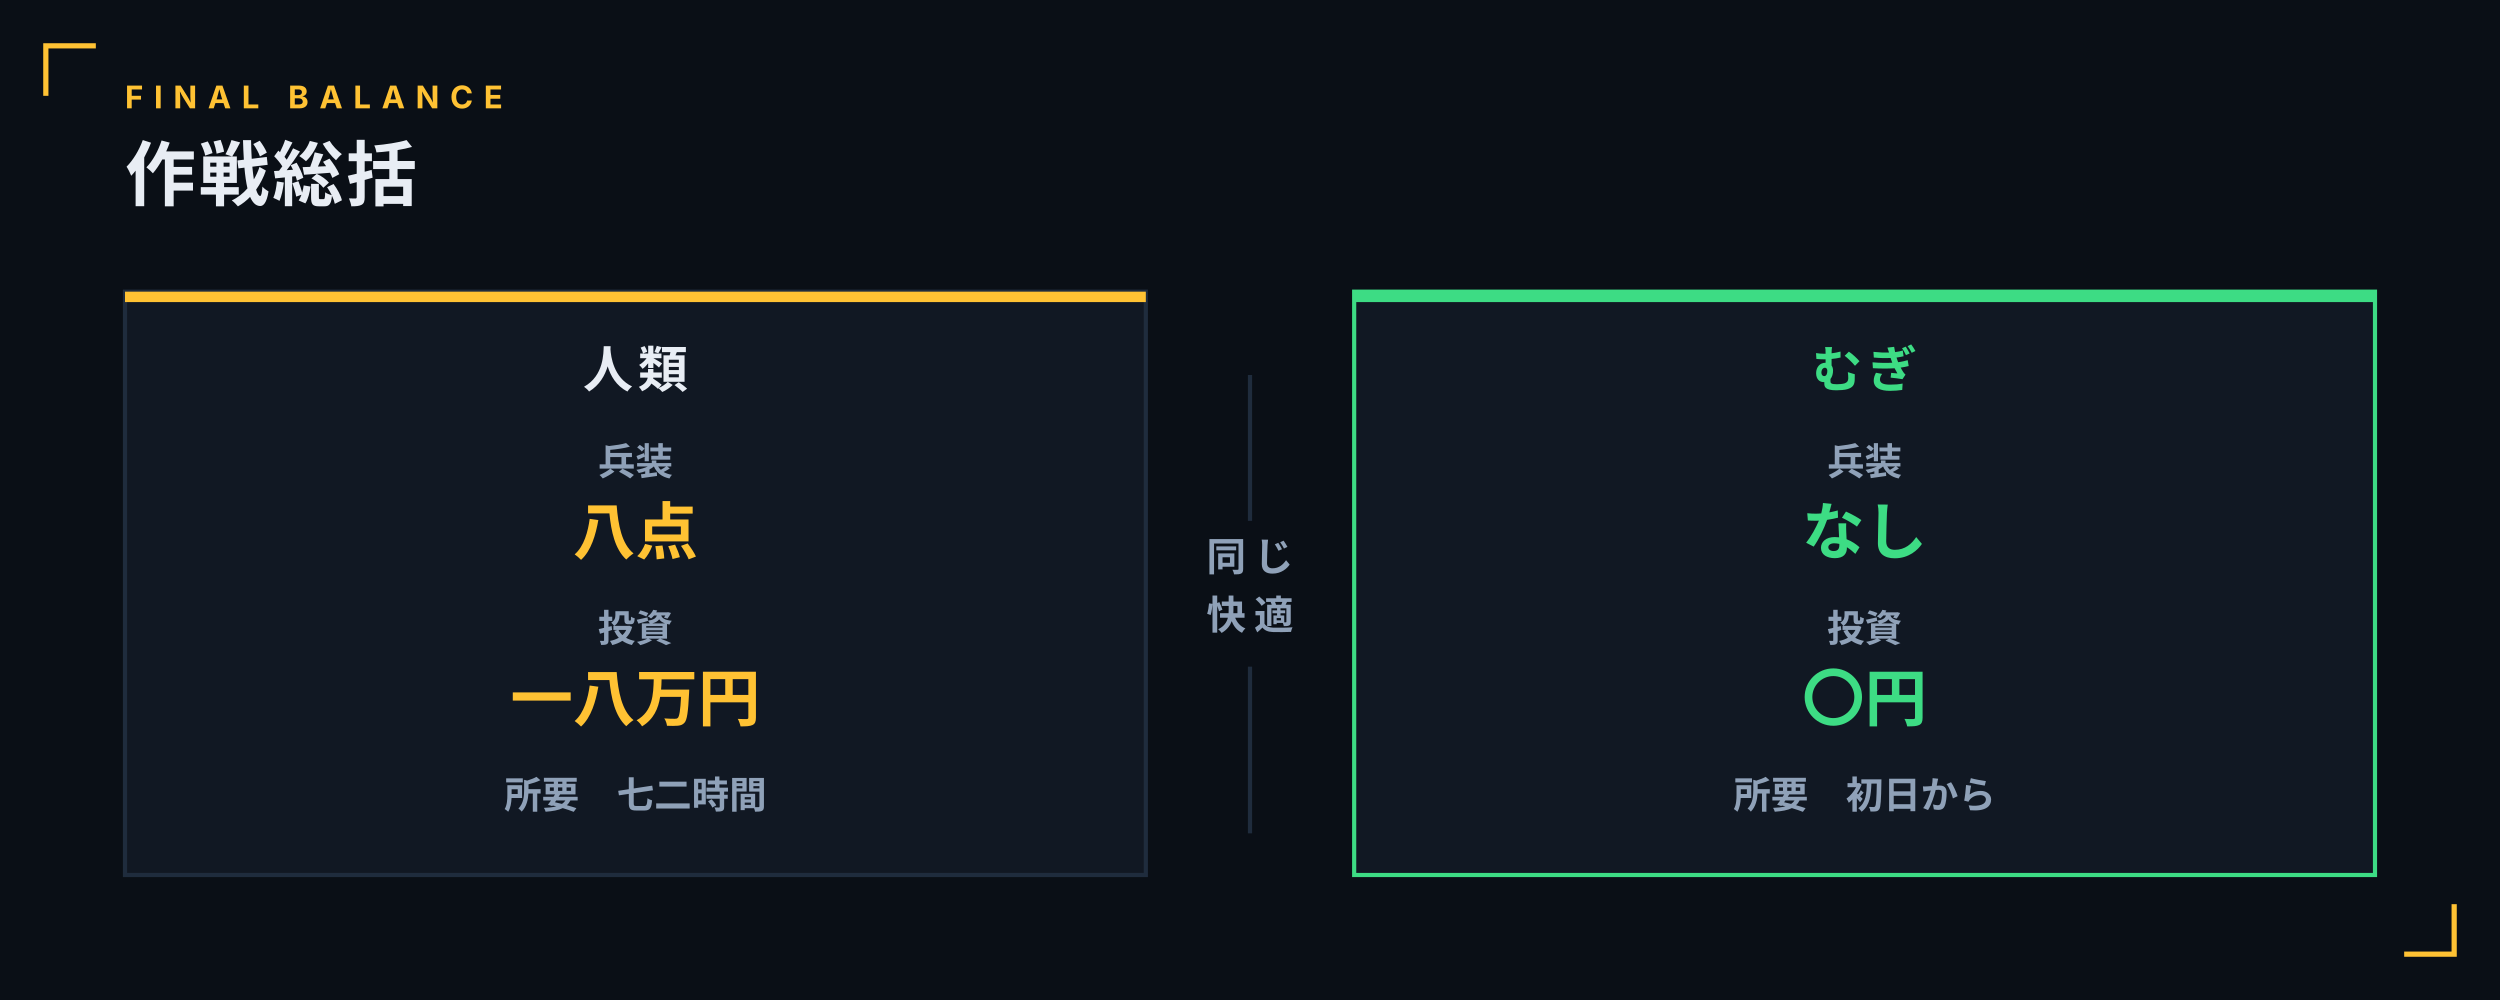
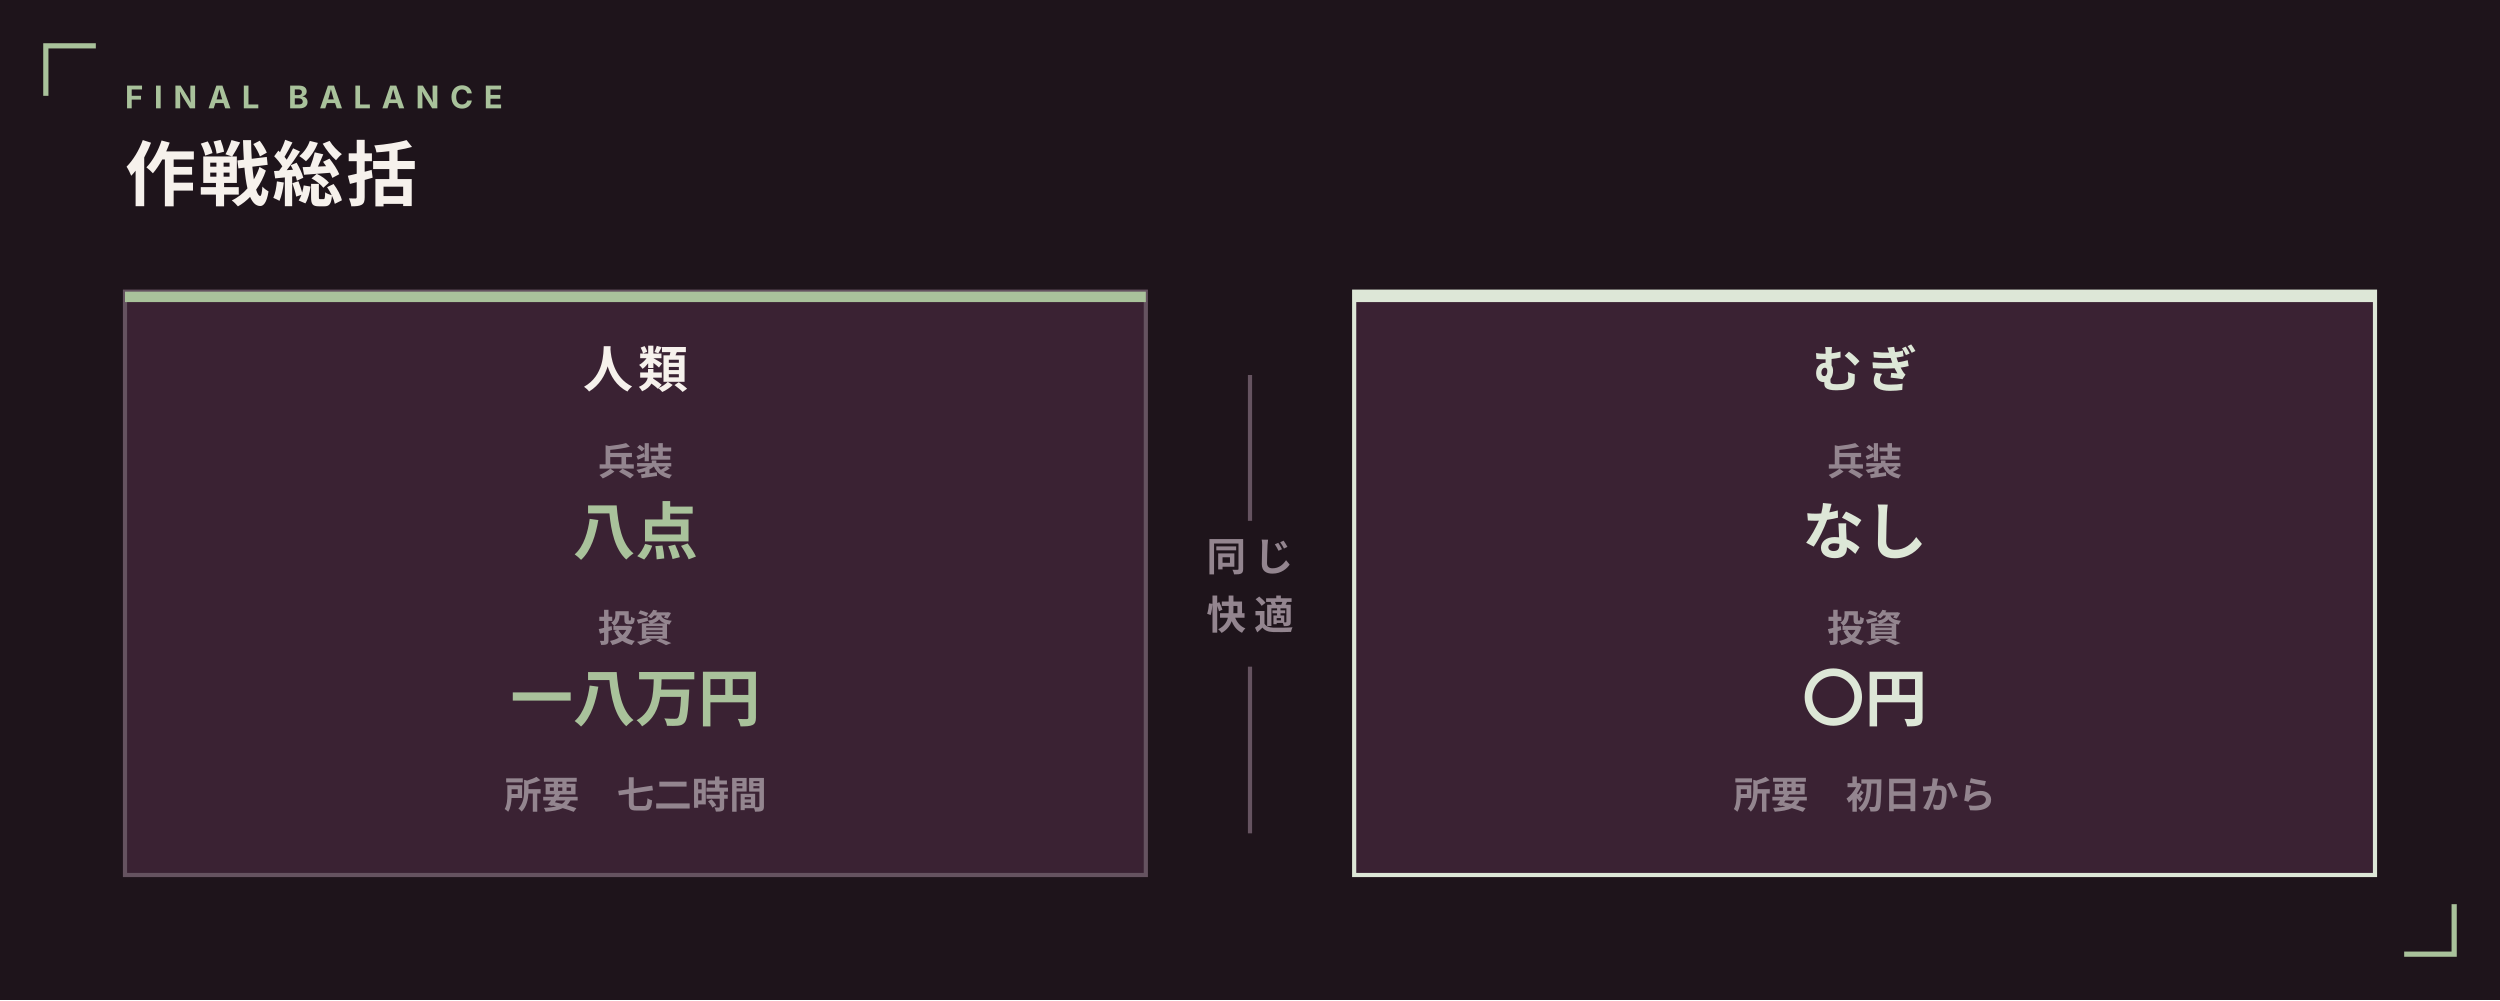
<svg xmlns="http://www.w3.org/2000/svg" viewBox="0 0 1200 480" width="1200" height="480" role="img" aria-labelledby="t d">
  <style>
  .f { font-family: system-ui, -apple-system, "Hiragino Sans", "Noto Sans JP", sans-serif; }
-   .kick { font-size: 15px; font-weight: 700; fill: #ffc233; letter-spacing: .34em; }
-   .ttl  { font-size: 34px; font-weight: 800; fill: #e8edf4; letter-spacing: .04em; }
-   .who  { font-size: 24px; font-weight: 800; fill: #e8edf4; letter-spacing: .1em; }
-   .whog { font-size: 24px; font-weight: 800; fill: #3ddc84; letter-spacing: .1em; }
-   .k    { font-size: 18px; font-weight: 700; fill: #8fa1b8; }
-   .v    { font-size: 30px; font-weight: 800; fill: #ffc233; }
-   .vg   { font-size: 30px; font-weight: 800; fill: #3ddc84; }
-   .mid  { font-size: 19px; font-weight: 700; fill: #8fa1b8; letter-spacing: .2em; }
+   .kick { font-size: 15px; font-weight: 700; fill: #a9c29b; letter-spacing: .34em; }
+   .ttl  { font-size: 34px; font-weight: 800; fill: #f6f1ec; letter-spacing: .04em; }
+   .who  { font-size: 24px; font-weight: 800; fill: #f6f1ec; letter-spacing: .1em; }
+   .whog { font-size: 24px; font-weight: 800; fill: #dde7d7; letter-spacing: .1em; }
+   .k    { font-size: 18px; font-weight: 700; fill: #93858f; }
+   .v    { font-size: 30px; font-weight: 800; fill: #a9c29b; }
+   .vg   { font-size: 30px; font-weight: 800; fill: #dde7d7; }
+   .mid  { font-size: 19px; font-weight: 700; fill: #93858f; letter-spacing: .2em; }
</style>
-   <rect width="1200" height="480" fill="#0a0f16" />
-   <path d="M22 46 V22 H46 M1178 434 V458 H1154" fill="none" stroke="#ffc233" stroke-width="2.5" />
+   <rect width="1200" height="480" fill="#1e141b" />
+   <path d="M22 46 V22 H46 M1178 434 V458 H1154" fill="none" stroke="#a9c29b" stroke-width="2.5" />
  <text class="f kick" x="60" y="52">FINAL BALANCE</text>
  <text class="f ttl" x="60" y="96">作戦総括</text>
-   <rect x="60" y="140" width="490" height="280" fill="#111823" stroke="#1f2c3d" stroke-width="2" />
-   <rect x="60" y="140" width="490" height="5" fill="#ffc233" />
+   <rect x="60" y="140" width="490" height="280" fill="#3a2233" stroke="#655360" stroke-width="2" />
+   <rect x="60" y="140" width="490" height="5" fill="#a9c29b" />
  <text class="f who" x="305" y="186" text-anchor="middle">人類</text>
  <text class="f k" x="305" y="228" text-anchor="middle">兵装</text>
  <text class="f v" x="305" y="266" text-anchor="middle">八点</text>
  <text class="f k" x="305" y="308" text-anchor="middle">投資</text>
  <text class="f v" x="305" y="346" text-anchor="middle">一八万円</text>
  <text class="f k" x="305" y="388" text-anchor="middle">所要　七二時間</text>
-   <rect x="650" y="140" width="490" height="280" fill="#111823" stroke="#3ddc84" stroke-width="2" />
-   <rect x="650" y="140" width="490" height="5" fill="#3ddc84" />
+   <rect x="650" y="140" width="490" height="280" fill="#3a2233" stroke="#dde7d7" stroke-width="2" />
+   <rect x="650" y="140" width="490" height="5" fill="#dde7d7" />
  <text class="f whog" x="895" y="186" text-anchor="middle">むぎ</text>
  <text class="f k" x="895" y="228" text-anchor="middle">兵装</text>
  <text class="f vg" x="895" y="266" text-anchor="middle">なし</text>
  <text class="f k" x="895" y="308" text-anchor="middle">投資</text>
  <text class="f vg" x="895" y="346" text-anchor="middle">〇円</text>
  <text class="f k" x="895" y="388" text-anchor="middle">所要　初日から</text>
  <text class="f mid" x="600" y="274" text-anchor="middle">同じ</text>
  <text class="f mid" x="600" y="302" text-anchor="middle">快適</text>
-   <path d="M600 180 V250 M600 320 V400" stroke="#1f2c3d" stroke-width="2" />
+   <path d="M600 180 V250 M600 320 V400" stroke="#655360" stroke-width="2" />
</svg>
